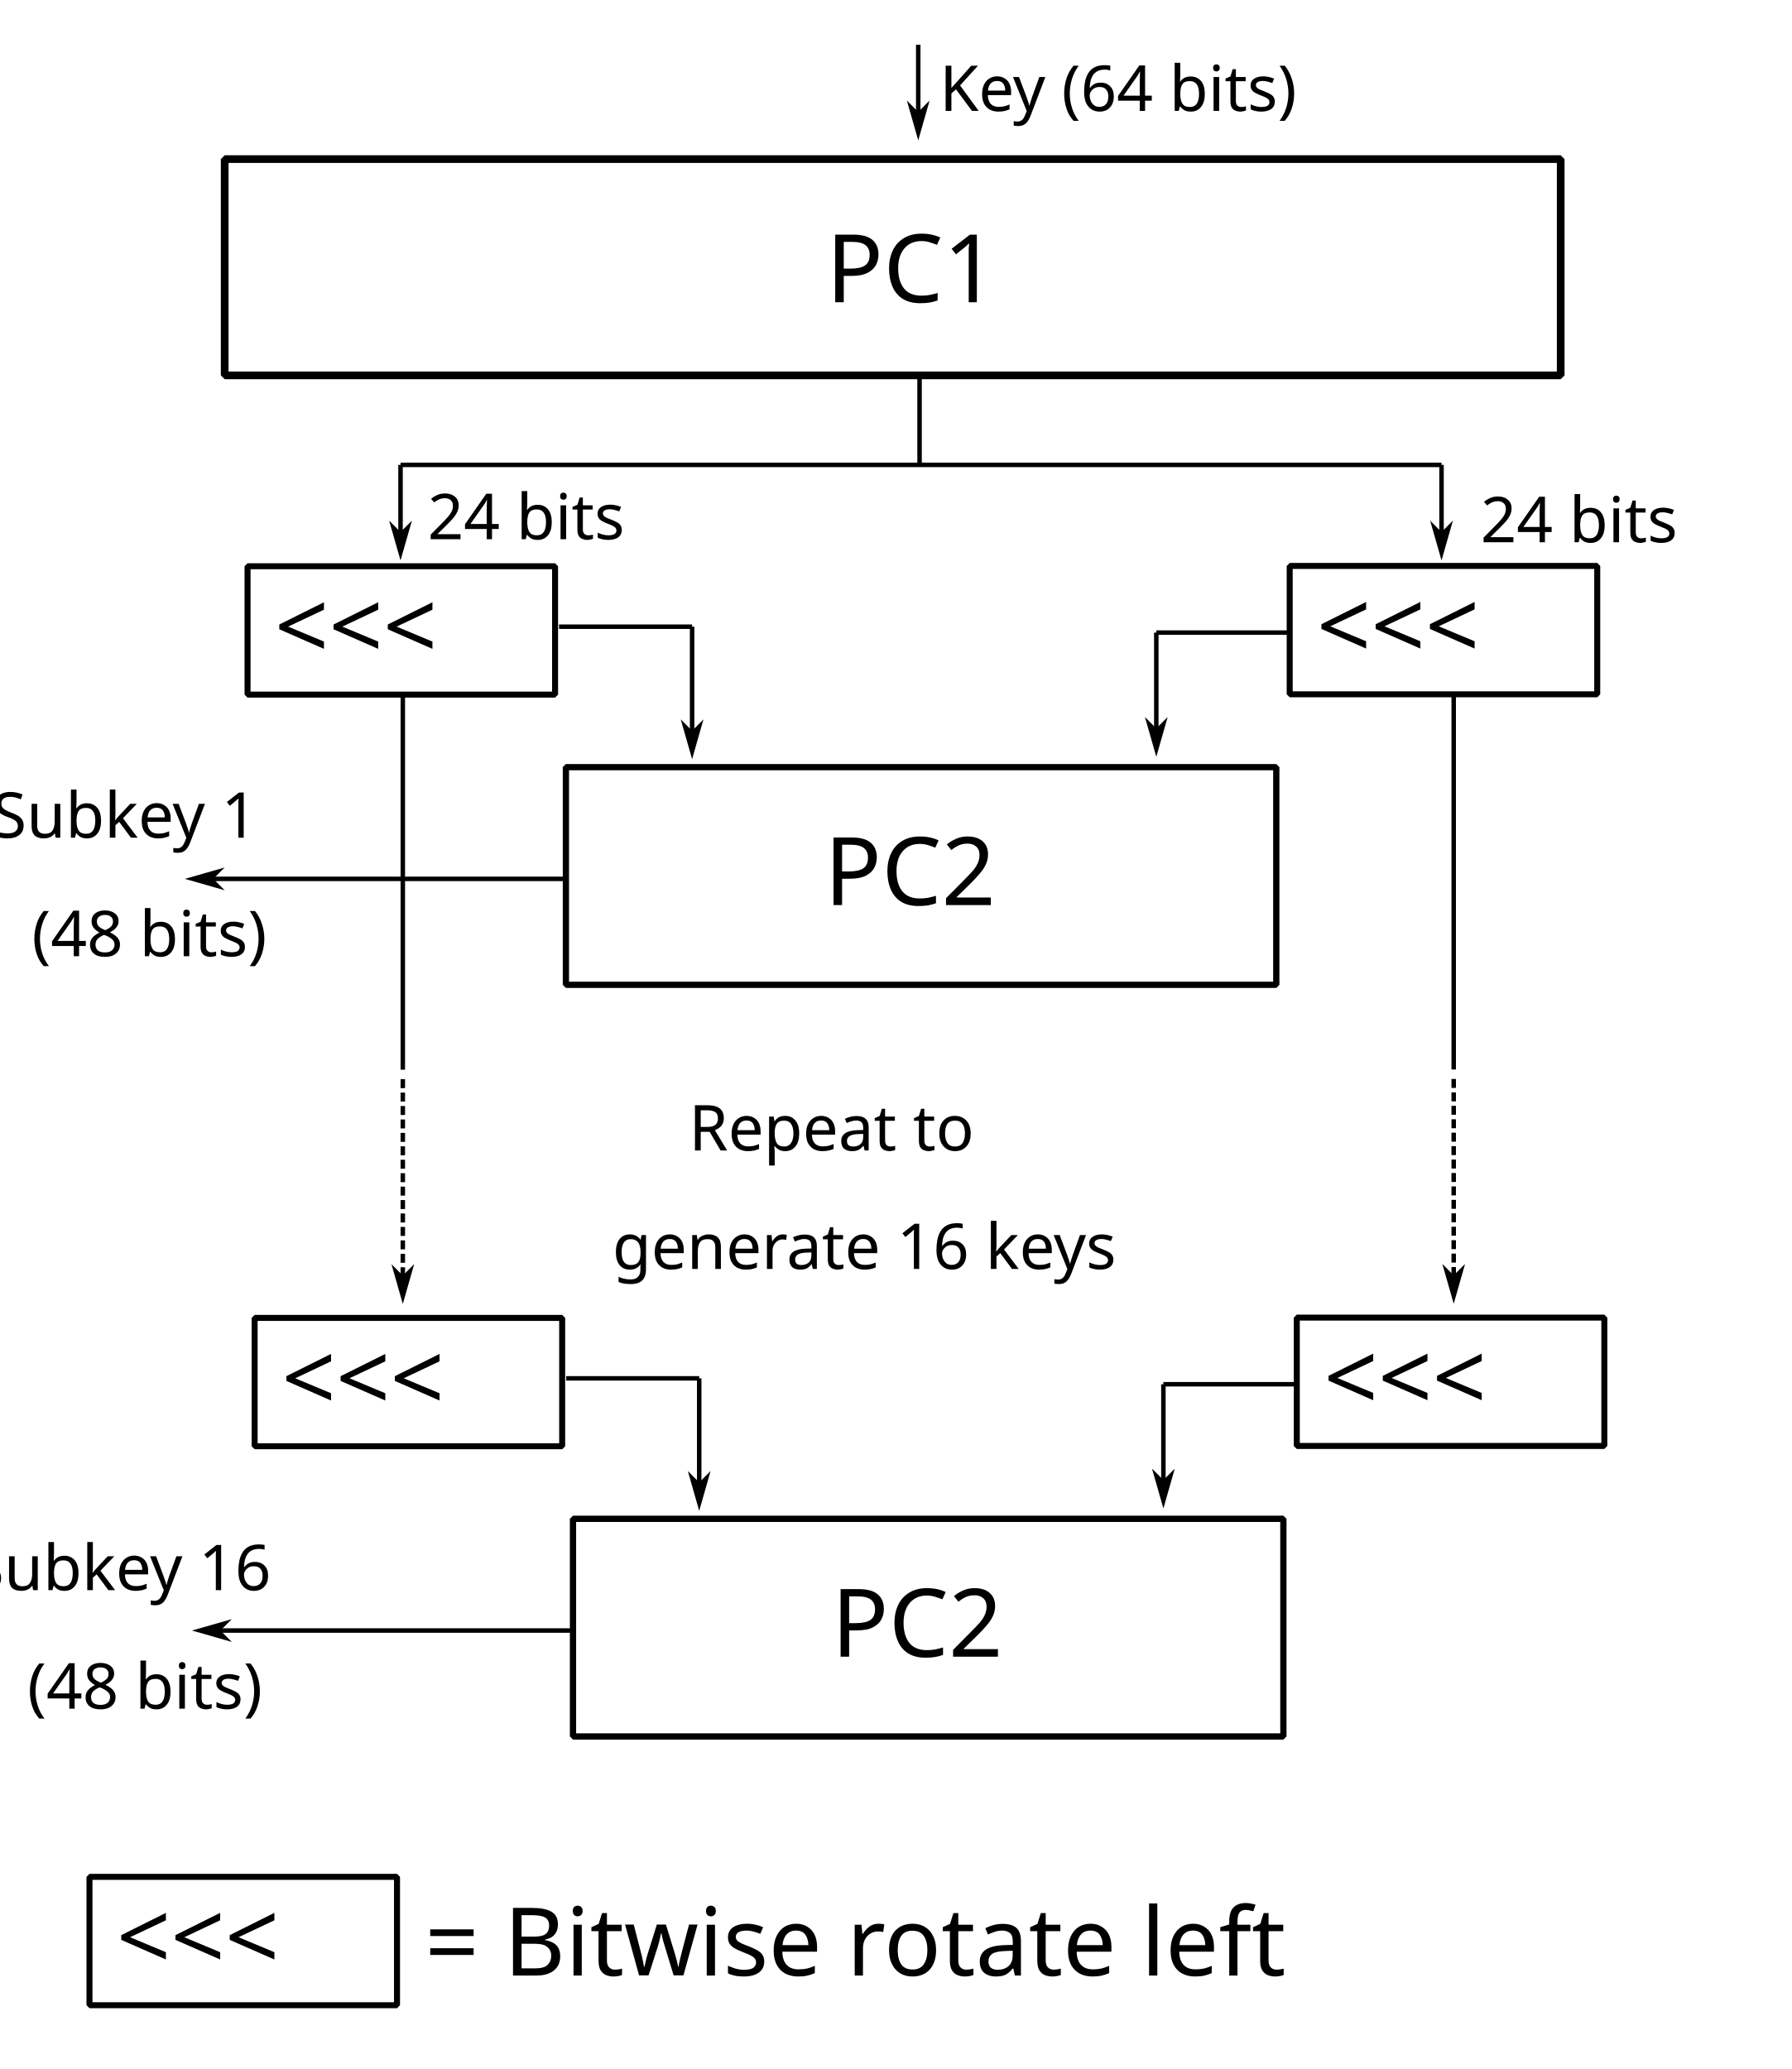
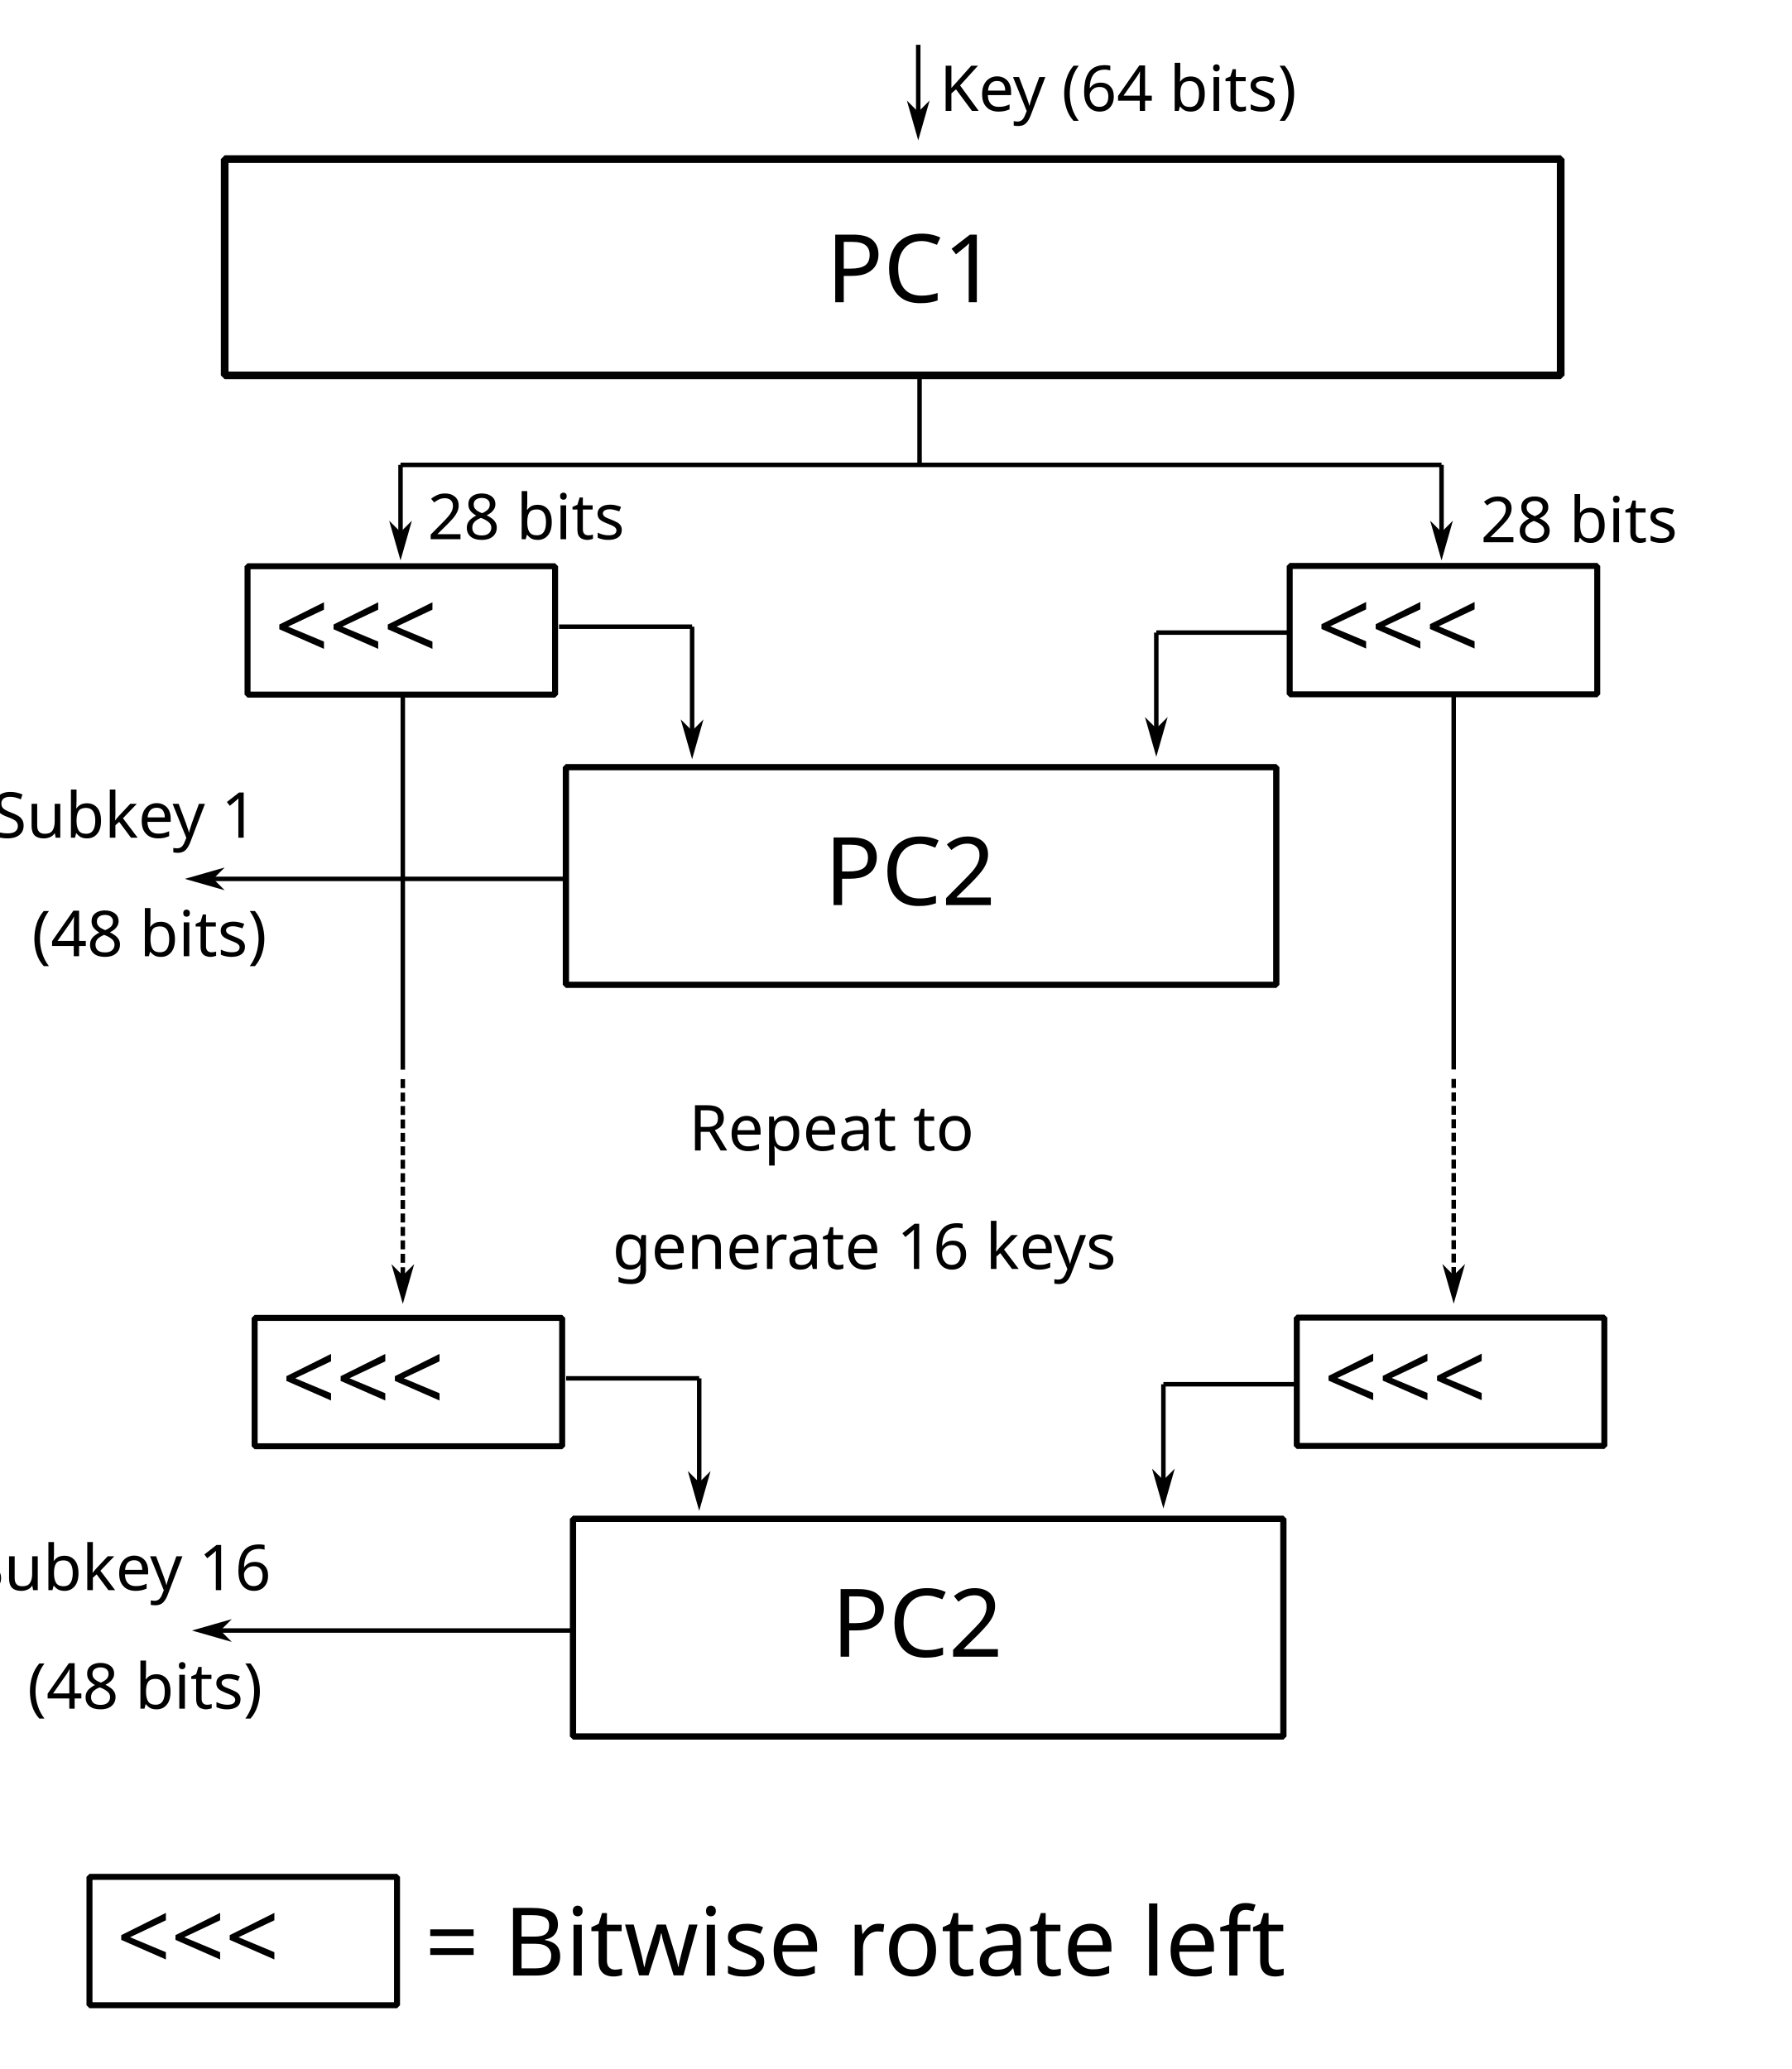
- <svg xmlns="http://www.w3.org/2000/svg" id="svg1496" version="1.1" viewBox="0 0 200 231" height="231mm" width="200mm">
+ <svg xmlns="http://www.w3.org/2000/svg" width="200mm" height="231mm" viewBox="0 0 200 231" version="1.1" id="svg1496">
  <defs id="defs1490">
-     <marker orient="auto" refY="0" refX="0" id="marker2672" style="overflow:visible">
-       <path id="path2670" d="M 0,0 5,-5 -12.5,0 5,5 Z" style="fill:#000000;fill-opacity:1;fill-rule:evenodd;stroke:#000000;stroke-width:1pt;stroke-opacity:1" transform="matrix(-0.4,0,0,-0.4,-4,0)" />
+     <marker style="overflow:visible" id="marker2672" refX="0" refY="0" orient="auto">
+       <path transform="matrix(-0.4,0,0,-0.4,-4,0)" style="fill:#000000;fill-opacity:1;fill-rule:evenodd;stroke:#000000;stroke-width:1pt;stroke-opacity:1" d="M 0,0 5,-5 -12.5,0 5,5 Z" id="path2670" />
    </marker>
-     <marker style="overflow:visible" id="marker2608" refX="0" refY="0" orient="auto">
-       <path transform="matrix(-0.4,0,0,-0.4,-4,0)" style="fill:#000000;fill-opacity:1;fill-rule:evenodd;stroke:#000000;stroke-width:1pt;stroke-opacity:1" d="M 0,0 5,-5 -12.5,0 5,5 Z" id="path2606" />
+     <marker orient="auto" refY="0" refX="0" id="marker2608" style="overflow:visible">
+       <path id="path2606" d="M 0,0 5,-5 -12.5,0 5,5 Z" style="fill:#000000;fill-opacity:1;fill-rule:evenodd;stroke:#000000;stroke-width:1pt;stroke-opacity:1" transform="matrix(-0.4,0,0,-0.4,-4,0)" />
    </marker>
-     <marker orient="auto" refY="0" refX="0" id="marker2562" style="overflow:visible">
-       <path id="path2560" d="M 0,0 5,-5 -12.5,0 5,5 Z" style="fill:#000000;fill-opacity:1;fill-rule:evenodd;stroke:#000000;stroke-width:1pt;stroke-opacity:1" transform="matrix(-0.4,0,0,-0.4,-4,0)" />
+     <marker style="overflow:visible" id="marker2562" refX="0" refY="0" orient="auto">
+       <path transform="matrix(-0.4,0,0,-0.4,-4,0)" style="fill:#000000;fill-opacity:1;fill-rule:evenodd;stroke:#000000;stroke-width:1pt;stroke-opacity:1" d="M 0,0 5,-5 -12.5,0 5,5 Z" id="path2560" />
    </marker>
-     <marker style="overflow:visible" id="marker2478" refX="0" refY="0" orient="auto">
-       <path transform="matrix(-0.4,0,0,-0.4,-4,0)" style="fill:#000000;fill-opacity:1;fill-rule:evenodd;stroke:#000000;stroke-width:1pt;stroke-opacity:1" d="M 0,0 5,-5 -12.5,0 5,5 Z" id="path2476" />
+     <marker orient="auto" refY="0" refX="0" id="marker2478" style="overflow:visible">
+       <path id="path2476" d="M 0,0 5,-5 -12.5,0 5,5 Z" style="fill:#000000;fill-opacity:1;fill-rule:evenodd;stroke:#000000;stroke-width:1pt;stroke-opacity:1" transform="matrix(-0.4,0,0,-0.4,-4,0)" />
    </marker>
-     <marker style="overflow:visible" id="Arrow1Mend" refX="0" refY="0" orient="auto">
-       <path transform="matrix(-0.4,0,0,-0.4,-4,0)" style="fill:#000000;fill-opacity:1;fill-rule:evenodd;stroke:#000000;stroke-width:1pt;stroke-opacity:1" d="M 0,0 5,-5 -12.5,0 5,5 Z" id="path2207" />
+     <marker orient="auto" refY="0" refX="0" id="Arrow1Mend" style="overflow:visible">
+       <path id="path2207" d="M 0,0 5,-5 -12.5,0 5,5 Z" style="fill:#000000;fill-opacity:1;fill-rule:evenodd;stroke:#000000;stroke-width:1pt;stroke-opacity:1" transform="matrix(-0.4,0,0,-0.4,-4,0)" />
    </marker>
-     <marker style="overflow:visible" id="marker2672-0" refX="0" refY="0" orient="auto">
-       <path transform="matrix(-0.4,0,0,-0.4,-4,0)" style="fill:#000000;fill-opacity:1;fill-rule:evenodd;stroke:#000000;stroke-width:1pt;stroke-opacity:1" d="M 0,0 5,-5 -12.5,0 5,5 Z" id="path2670-6" />
+     <marker orient="auto" refY="0" refX="0" id="marker2672-0" style="overflow:visible">
+       <path id="path2670-6" d="M 0,0 5,-5 -12.5,0 5,5 Z" style="fill:#000000;fill-opacity:1;fill-rule:evenodd;stroke:#000000;stroke-width:1pt;stroke-opacity:1" transform="matrix(-0.4,0,0,-0.4,-4,0)" />
    </marker>
-     <marker orient="auto" refY="0" refX="0" id="marker2672-0-6" style="overflow:visible">
-       <path id="path2670-6-1" d="M 0,0 5,-5 -12.5,0 5,5 Z" style="fill:#000000;fill-opacity:1;fill-rule:evenodd;stroke:#000000;stroke-width:1pt;stroke-opacity:1" transform="matrix(-0.4,0,0,-0.4,-4,0)" />
+     <marker style="overflow:visible" id="marker2672-0-6" refX="0" refY="0" orient="auto">
+       <path transform="matrix(-0.4,0,0,-0.4,-4,0)" style="fill:#000000;fill-opacity:1;fill-rule:evenodd;stroke:#000000;stroke-width:1pt;stroke-opacity:1" d="M 0,0 5,-5 -12.5,0 5,5 Z" id="path2670-6-1" />
    </marker>
-     <marker orient="auto" refY="0" refX="0" id="marker2608-0" style="overflow:visible">
-       <path id="path2606-2" d="M 0,0 5,-5 -12.5,0 5,5 Z" style="fill:#000000;fill-opacity:1;fill-rule:evenodd;stroke:#000000;stroke-width:1pt;stroke-opacity:1" transform="matrix(-0.4,0,0,-0.4,-4,0)" />
+     <marker style="overflow:visible" id="marker2608-0" refX="0" refY="0" orient="auto">
+       <path transform="matrix(-0.4,0,0,-0.4,-4,0)" style="fill:#000000;fill-opacity:1;fill-rule:evenodd;stroke:#000000;stroke-width:1pt;stroke-opacity:1" d="M 0,0 5,-5 -12.5,0 5,5 Z" id="path2606-2" />
    </marker>
-     <marker style="overflow:visible" id="marker2562-3" refX="0" refY="0" orient="auto">
-       <path transform="matrix(-0.4,0,0,-0.4,-4,0)" style="fill:#000000;fill-opacity:1;fill-rule:evenodd;stroke:#000000;stroke-width:1pt;stroke-opacity:1" d="M 0,0 5,-5 -12.5,0 5,5 Z" id="path2560-7" />
+     <marker orient="auto" refY="0" refX="0" id="marker2562-3" style="overflow:visible">
+       <path id="path2560-7" d="M 0,0 5,-5 -12.5,0 5,5 Z" style="fill:#000000;fill-opacity:1;fill-rule:evenodd;stroke:#000000;stroke-width:1pt;stroke-opacity:1" transform="matrix(-0.4,0,0,-0.4,-4,0)" />
    </marker>
-     <marker style="overflow:visible" id="marker2672-5" refX="0" refY="0" orient="auto">
-       <path transform="matrix(-0.4,0,0,-0.4,-4,0)" style="fill:#000000;fill-opacity:1;fill-rule:evenodd;stroke:#000000;stroke-width:1pt;stroke-opacity:1" d="M 0,0 5,-5 -12.5,0 5,5 Z" id="path2670-9" />
+     <marker orient="auto" refY="0" refX="0" id="marker2672-5" style="overflow:visible">
+       <path id="path2670-9" d="M 0,0 5,-5 -12.5,0 5,5 Z" style="fill:#000000;fill-opacity:1;fill-rule:evenodd;stroke:#000000;stroke-width:1pt;stroke-opacity:1" transform="matrix(-0.4,0,0,-0.4,-4,0)" />
    </marker>
-     <marker orient="auto" refY="0" refX="0" id="marker2672-0-4" style="overflow:visible">
-       <path id="path2670-6-5" d="M 0,0 5,-5 -12.5,0 5,5 Z" style="fill:#000000;fill-opacity:1;fill-rule:evenodd;stroke:#000000;stroke-width:1pt;stroke-opacity:1" transform="matrix(-0.4,0,0,-0.4,-4,0)" />
+     <marker style="overflow:visible" id="marker2672-0-4" refX="0" refY="0" orient="auto">
+       <path transform="matrix(-0.4,0,0,-0.4,-4,0)" style="fill:#000000;fill-opacity:1;fill-rule:evenodd;stroke:#000000;stroke-width:1pt;stroke-opacity:1" d="M 0,0 5,-5 -12.5,0 5,5 Z" id="path2670-6-5" />
    </marker>
-     <marker style="overflow:visible" id="marker2672-0-4-3" refX="0" refY="0" orient="auto">
-       <path transform="matrix(-0.4,0,0,-0.4,-4,0)" style="fill:#000000;fill-opacity:1;fill-rule:evenodd;stroke:#000000;stroke-width:1pt;stroke-opacity:1" d="M 0,0 5,-5 -12.5,0 5,5 Z" id="path2670-6-5-6" />
+     <marker orient="auto" refY="0" refX="0" id="marker2672-0-4-3" style="overflow:visible">
+       <path id="path2670-6-5-6" d="M 0,0 5,-5 -12.5,0 5,5 Z" style="fill:#000000;fill-opacity:1;fill-rule:evenodd;stroke:#000000;stroke-width:1pt;stroke-opacity:1" transform="matrix(-0.4,0,0,-0.4,-4,0)" />
    </marker>
-     <marker orient="auto" refY="0" refX="0" id="marker2478-2" style="overflow:visible">
-       <path id="path2476-0" d="M 0,0 5,-5 -12.5,0 5,5 Z" style="fill:#000000;fill-opacity:1;fill-rule:evenodd;stroke:#000000;stroke-width:1pt;stroke-opacity:1" transform="matrix(-0.4,0,0,-0.4,-4,0)" />
+     <marker style="overflow:visible" id="marker2478-2" refX="0" refY="0" orient="auto">
+       <path transform="matrix(-0.4,0,0,-0.4,-4,0)" style="fill:#000000;fill-opacity:1;fill-rule:evenodd;stroke:#000000;stroke-width:1pt;stroke-opacity:1" d="M 0,0 5,-5 -12.5,0 5,5 Z" id="path2476-0" />
    </marker>
  </defs>
  <g id="layer1">
-     <text id="text2061" y="33.745" x="92.207" style="font-style:normal;font-weight:normal;font-size:10.583px;line-height:1.25;font-family:sans-serif;fill:#000000;fill-opacity:1;stroke:none;stroke-width:0.265" xml:space="preserve">
-       <tspan style="stroke-width:0.265" y="33.745" x="92.207" id="tspan2059">PC1</tspan>
+     <text xml:space="preserve" style="font-style:normal;font-weight:normal;font-size:10.583px;line-height:1.25;font-family:sans-serif;fill:#000000;fill-opacity:1;stroke:none;stroke-width:0.265" x="92.207" y="33.745" id="text2061">
+       <tspan id="tspan2059" x="92.207" y="33.745" style="stroke-width:0.265">PC1</tspan>
    </text>
-     <text id="text2065" y="101.047" x="92.018" style="font-style:normal;font-weight:normal;font-size:10.583px;line-height:1.25;font-family:sans-serif;fill:#000000;fill-opacity:1;stroke:none;stroke-width:0.265" xml:space="preserve">
-       <tspan style="stroke-width:0.265" y="101.047" x="92.018" id="tspan2063">PC2</tspan>
+     <text xml:space="preserve" style="font-style:normal;font-weight:normal;font-size:10.583px;line-height:1.25;font-family:sans-serif;fill:#000000;fill-opacity:1;stroke:none;stroke-width:0.265" x="92.018" y="101.047" id="text2065">
+       <tspan id="tspan2063" x="92.018" y="101.047" style="stroke-width:0.265">PC2</tspan>
    </text>
-     <rect y="17.765" x="25.082" height="24.143" width="149.143" id="rect2125" style="fill:none;stroke:#000000;stroke-width:0.857;stroke-linejoin:bevel" />
-     <g transform="translate(-4.070229,-154.9423)" id="g2132">
-       <text xml:space="preserve" style="font-style:normal;font-weight:normal;font-size:10.583px;line-height:1.25;font-family:sans-serif;fill:#000000;fill-opacity:1;stroke:none;stroke-width:0.265" x="34.718" y="228.623" id="text2069">
-         <tspan id="tspan2067" x="34.718" y="228.623" style="stroke-width:0.265">&lt;&lt;&lt;</tspan>
+     <rect style="fill:none;stroke:#000000;stroke-width:0.857;stroke-linejoin:bevel" id="rect2125" width="149.143" height="24.143" x="25.082" y="17.765" />
+     <g id="g2132" transform="translate(-4.070229,-154.9423)">
+       <text id="text2069" y="228.623" x="34.718" style="font-style:normal;font-weight:normal;font-size:10.583px;line-height:1.25;font-family:sans-serif;fill:#000000;fill-opacity:1;stroke:none;stroke-width:0.265" xml:space="preserve">
+         <tspan style="stroke-width:0.265" y="228.623" x="34.718" id="tspan2067">&lt;&lt;&lt;</tspan>
      </text>
-       <rect style="fill:none;stroke:#000000;stroke-width:0.669;stroke-linejoin:bevel" id="rect2127" width="34.331" height="14.331" x="31.704" y="218.163" />
+       <rect y="218.163" x="31.704" height="14.331" width="34.331" id="rect2127" style="fill:none;stroke:#000000;stroke-width:0.669;stroke-linejoin:bevel" />
    </g>
-     <g transform="translate(112.2682,-154.9766)" id="g2132-3">
-       <text id="text2069-5" y="228.623" x="34.718" style="font-style:normal;font-weight:normal;font-size:10.583px;line-height:1.25;font-family:sans-serif;fill:#000000;fill-opacity:1;stroke:none;stroke-width:0.265" xml:space="preserve">
-         <tspan style="stroke-width:0.265" y="228.623" x="34.718" id="tspan2067-6">&lt;&lt;&lt;</tspan>
+     <g id="g2132-3" transform="translate(112.2682,-154.9766)">
+       <text xml:space="preserve" style="font-style:normal;font-weight:normal;font-size:10.583px;line-height:1.25;font-family:sans-serif;fill:#000000;fill-opacity:1;stroke:none;stroke-width:0.265" x="34.718" y="228.623" id="text2069-5">
+         <tspan id="tspan2067-6" x="34.718" y="228.623" style="stroke-width:0.265">&lt;&lt;&lt;</tspan>
      </text>
-       <rect y="218.163" x="31.704" height="14.331" width="34.331" id="rect2127-2" style="fill:none;stroke:#000000;stroke-width:0.669;stroke-linejoin:bevel" />
+       <rect style="fill:none;stroke:#000000;stroke-width:0.669;stroke-linejoin:bevel" id="rect2127-2" width="34.331" height="14.331" x="31.704" y="218.163" />
    </g>
-     <rect y="85.65" x="63.173" height="24.302" width="79.302" id="rect2158" style="fill:none;stroke:#000000;stroke-width:0.698;stroke-linejoin:bevel" />
-     <path id="path2160" d="m 102.653,42.118 v 9.684" style="fill:none;stroke:#000000;stroke-width:0.5;stroke-linecap:butt;stroke-linejoin:miter;stroke-miterlimit:4;stroke-dasharray:none;stroke-opacity:1" />
-     <path style="fill:none;stroke:#000000;stroke-width:0.5;stroke-linecap:butt;stroke-linejoin:miter;stroke-miterlimit:4;stroke-dasharray:none;stroke-opacity:1" d="M 160.922,51.904 H 44.712" id="path2160-9" />
-     <path style="fill:none;stroke:#000000;stroke-width:0.5;stroke-linecap:butt;stroke-linejoin:miter;stroke-miterlimit:4;stroke-dasharray:none;stroke-opacity:1;marker-end:url(#marker2478)" d="m 44.712,51.904 v 9.684" id="path2160-1" />
-     <path style="fill:none;stroke:#000000;stroke-width:0.5;stroke-linecap:butt;stroke-linejoin:miter;stroke-miterlimit:4;stroke-dasharray:none;stroke-opacity:1;marker-end:url(#Arrow1Mend)" d="m 160.922,51.904 v 9.684" id="path2160-2" />
-     <path id="path2160-9-7" d="m 62.408,69.969 h 14.855" style="fill:none;stroke:#000000;stroke-width:0.5;stroke-linecap:butt;stroke-linejoin:miter;stroke-miterlimit:4;stroke-dasharray:none;stroke-opacity:1" />
-     <path style="fill:none;stroke:#000000;stroke-width:0.5;stroke-linecap:butt;stroke-linejoin:miter;stroke-miterlimit:4;stroke-dasharray:none;stroke-opacity:1" d="m 129.081,70.628 h 14.855" id="path2160-9-7-0" />
-     <path style="fill:none;stroke:#000000;stroke-width:0.5;stroke-linecap:butt;stroke-linejoin:miter;stroke-miterlimit:4;stroke-dasharray:none;stroke-opacity:1;marker-end:url(#marker2608)" d="M 77.262,69.969 V 83.776" id="path2160-9-7-9" />
-     <path style="fill:none;stroke:#000000;stroke-width:0.5;stroke-linecap:butt;stroke-linejoin:miter;stroke-miterlimit:4;stroke-dasharray:none;stroke-opacity:1;marker-end:url(#marker2562)" d="M 129.081,70.628 V 83.511" id="path2160-9-7-3" />
-     <path style="fill:none;stroke:#000000;stroke-width:0.5;stroke-linecap:butt;stroke-linejoin:miter;stroke-miterlimit:4;stroke-dasharray:none;stroke-opacity:1;marker-end:url(#marker2672)" d="M 63.377,98.124 H 21.624" id="path2160-9-7-6" />
-     <path id="path2160-9-7-6-2" d="m 44.967,77.675 v 41.753" style="fill:none;stroke:#000000;stroke-width:0.5;stroke-linecap:butt;stroke-linejoin:miter;stroke-miterlimit:4;stroke-dasharray:none;stroke-opacity:1" />
-     <path style="fill:none;stroke:#000000;stroke-width:0.5;stroke-linecap:butt;stroke-linejoin:miter;stroke-miterlimit:4;stroke-dasharray:none;stroke-opacity:1" d="m 162.281,77.652 v 41.753" id="path2160-9-7-6-2-8" />
-     <text id="text2951" y="128.446" x="103.365" style="font-style:normal;font-weight:normal;font-size:10.583px;line-height:1.25;font-family:sans-serif;fill:#000000;fill-opacity:1;stroke:none;stroke-width:0.265" xml:space="preserve">
-       <tspan style="font-size:7.056px;text-align:center;text-anchor:middle;stroke-width:0.265" y="128.446" x="103.365" id="tspan2949">Repeat to </tspan>
-       <tspan id="tspan2953" style="font-size:7.056px;text-align:center;text-anchor:middle;stroke-width:0.265" y="141.675" x="103.365">generate 16 keys</tspan>
+     <rect style="fill:none;stroke:#000000;stroke-width:0.698;stroke-linejoin:bevel" id="rect2158" width="79.302" height="24.302" x="63.173" y="85.65" />
+     <path style="fill:none;stroke:#000000;stroke-width:0.5;stroke-linecap:butt;stroke-linejoin:miter;stroke-miterlimit:4;stroke-dasharray:none;stroke-opacity:1" d="m 102.653,42.118 v 9.684" id="path2160" />
+     <path id="path2160-9" d="M 160.922,51.904 H 44.712" style="fill:none;stroke:#000000;stroke-width:0.5;stroke-linecap:butt;stroke-linejoin:miter;stroke-miterlimit:4;stroke-dasharray:none;stroke-opacity:1" />
+     <path id="path2160-1" d="m 44.712,51.904 v 9.684" style="fill:none;stroke:#000000;stroke-width:0.5;stroke-linecap:butt;stroke-linejoin:miter;stroke-miterlimit:4;stroke-dasharray:none;stroke-opacity:1;marker-end:url(#marker2478)" />
+     <path id="path2160-2" d="m 160.922,51.904 v 9.684" style="fill:none;stroke:#000000;stroke-width:0.5;stroke-linecap:butt;stroke-linejoin:miter;stroke-miterlimit:4;stroke-dasharray:none;stroke-opacity:1;marker-end:url(#Arrow1Mend)" />
+     <path style="fill:none;stroke:#000000;stroke-width:0.5;stroke-linecap:butt;stroke-linejoin:miter;stroke-miterlimit:4;stroke-dasharray:none;stroke-opacity:1" d="m 62.408,69.969 h 14.855" id="path2160-9-7" />
+     <path id="path2160-9-7-0" d="m 129.081,70.628 h 14.855" style="fill:none;stroke:#000000;stroke-width:0.5;stroke-linecap:butt;stroke-linejoin:miter;stroke-miterlimit:4;stroke-dasharray:none;stroke-opacity:1" />
+     <path id="path2160-9-7-9" d="M 77.262,69.969 V 83.776" style="fill:none;stroke:#000000;stroke-width:0.5;stroke-linecap:butt;stroke-linejoin:miter;stroke-miterlimit:4;stroke-dasharray:none;stroke-opacity:1;marker-end:url(#marker2608)" />
+     <path id="path2160-9-7-3" d="M 129.081,70.628 V 83.511" style="fill:none;stroke:#000000;stroke-width:0.5;stroke-linecap:butt;stroke-linejoin:miter;stroke-miterlimit:4;stroke-dasharray:none;stroke-opacity:1;marker-end:url(#marker2562)" />
+     <path id="path2160-9-7-6" d="M 63.377,98.124 H 21.624" style="fill:none;stroke:#000000;stroke-width:0.5;stroke-linecap:butt;stroke-linejoin:miter;stroke-miterlimit:4;stroke-dasharray:none;stroke-opacity:1;marker-end:url(#marker2672)" />
+     <path style="fill:none;stroke:#000000;stroke-width:0.5;stroke-linecap:butt;stroke-linejoin:miter;stroke-miterlimit:4;stroke-dasharray:none;stroke-opacity:1" d="m 44.967,77.675 v 41.753" id="path2160-9-7-6-2" />
+     <path id="path2160-9-7-6-2-8" d="m 162.281,77.652 v 41.753" style="fill:none;stroke:#000000;stroke-width:0.5;stroke-linecap:butt;stroke-linejoin:miter;stroke-miterlimit:4;stroke-dasharray:none;stroke-opacity:1" />
+     <text xml:space="preserve" style="font-style:normal;font-weight:normal;font-size:10.583px;line-height:1.25;font-family:sans-serif;fill:#000000;fill-opacity:1;stroke:none;stroke-width:0.265" x="103.365" y="128.446" id="text2951">
+       <tspan id="tspan2949" x="103.365" y="128.446" style="font-size:7.056px;text-align:center;text-anchor:middle;stroke-width:0.265">Repeat to </tspan>
+       <tspan x="103.365" y="141.675" style="font-size:7.056px;text-align:center;text-anchor:middle;stroke-width:0.265" id="tspan2953">generate 16 keys</tspan>
    </text>
-     <text xml:space="preserve" style="font-style:normal;font-weight:normal;font-size:10.583px;line-height:1.25;font-family:sans-serif;fill:#000000;fill-opacity:1;stroke:none;stroke-width:0.265" x="92.81" y="184.968" id="text2065-2">
-       <tspan id="tspan2063-2" x="92.81" y="184.968" style="stroke-width:0.265">PC2</tspan>
+     <text id="text2065-2" y="184.968" x="92.81" style="font-style:normal;font-weight:normal;font-size:10.583px;line-height:1.25;font-family:sans-serif;fill:#000000;fill-opacity:1;stroke:none;stroke-width:0.265" xml:space="preserve">
+       <tspan style="stroke-width:0.265" y="184.968" x="92.81" id="tspan2063-2">PC2</tspan>
    </text>
-     <g id="g2132-8" transform="translate(-3.278241,-71.02122)">
-       <text id="text2069-9" y="228.623" x="34.718" style="font-style:normal;font-weight:normal;font-size:10.583px;line-height:1.25;font-family:sans-serif;fill:#000000;fill-opacity:1;stroke:none;stroke-width:0.265" xml:space="preserve">
-         <tspan style="stroke-width:0.265" y="228.623" x="34.718" id="tspan2067-7">&lt;&lt;&lt;</tspan>
+     <g transform="translate(-3.278241,-71.02122)" id="g2132-8">
+       <text xml:space="preserve" style="font-style:normal;font-weight:normal;font-size:10.583px;line-height:1.25;font-family:sans-serif;fill:#000000;fill-opacity:1;stroke:none;stroke-width:0.265" x="34.718" y="228.623" id="text2069-9">
+         <tspan id="tspan2067-7" x="34.718" y="228.623" style="stroke-width:0.265">&lt;&lt;&lt;</tspan>
      </text>
-       <rect y="218.163" x="31.704" height="14.331" width="34.331" id="rect2127-3" style="fill:none;stroke:#000000;stroke-width:0.669;stroke-linejoin:bevel" />
+       <rect style="fill:none;stroke:#000000;stroke-width:0.669;stroke-linejoin:bevel" id="rect2127-3" width="34.331" height="14.331" x="31.704" y="218.163" />
    </g>
-     <g id="g2132-3-6" transform="translate(113.0601,-71.0555)">
-       <text xml:space="preserve" style="font-style:normal;font-weight:normal;font-size:10.583px;line-height:1.25;font-family:sans-serif;fill:#000000;fill-opacity:1;stroke:none;stroke-width:0.265" x="34.718" y="228.623" id="text2069-5-1">
-         <tspan id="tspan2067-6-2" x="34.718" y="228.623" style="stroke-width:0.265">&lt;&lt;&lt;</tspan>
+     <g transform="translate(113.0601,-71.0555)" id="g2132-3-6">
+       <text id="text2069-5-1" y="228.623" x="34.718" style="font-style:normal;font-weight:normal;font-size:10.583px;line-height:1.25;font-family:sans-serif;fill:#000000;fill-opacity:1;stroke:none;stroke-width:0.265" xml:space="preserve">
+         <tspan style="stroke-width:0.265" y="228.623" x="34.718" id="tspan2067-6-2">&lt;&lt;&lt;</tspan>
      </text>
-       <rect style="fill:none;stroke:#000000;stroke-width:0.669;stroke-linejoin:bevel" id="rect2127-2-9" width="34.331" height="14.331" x="31.704" y="218.163" />
+       <rect y="218.163" x="31.704" height="14.331" width="34.331" id="rect2127-2-9" style="fill:none;stroke:#000000;stroke-width:0.669;stroke-linejoin:bevel" />
    </g>
-     <rect style="fill:none;stroke:#000000;stroke-width:0.698;stroke-linejoin:bevel" id="rect2158-3" width="79.302" height="24.302" x="63.965" y="169.572" />
-     <path style="fill:none;stroke:#000000;stroke-width:0.5;stroke-linecap:butt;stroke-linejoin:miter;stroke-miterlimit:4;stroke-dasharray:none;stroke-opacity:1" d="M 63.2,153.89 H 78.054" id="path2160-9-7-1" />
-     <path id="path2160-9-7-0-9" d="m 129.873,154.549 h 14.855" style="fill:none;stroke:#000000;stroke-width:0.5;stroke-linecap:butt;stroke-linejoin:miter;stroke-miterlimit:4;stroke-dasharray:none;stroke-opacity:1" />
-     <path id="path2160-9-7-9-4" d="m 78.054,153.89 v 13.806" style="fill:none;stroke:#000000;stroke-width:0.5;stroke-linecap:butt;stroke-linejoin:miter;stroke-miterlimit:4;stroke-dasharray:none;stroke-opacity:1;marker-end:url(#marker2608-0)" />
-     <path id="path2160-9-7-3-7" d="m 129.873,154.549 v 12.882" style="fill:none;stroke:#000000;stroke-width:0.5;stroke-linecap:butt;stroke-linejoin:miter;stroke-miterlimit:4;stroke-dasharray:none;stroke-opacity:1;marker-end:url(#marker2562-3)" />
-     <path id="path2160-9-7-6-8" d="M 64.169,182.045 H 22.416" style="fill:none;stroke:#000000;stroke-width:0.5;stroke-linecap:butt;stroke-linejoin:miter;stroke-miterlimit:4;stroke-dasharray:none;stroke-opacity:1;marker-end:url(#marker2672-5)" />
-     <path style="fill:none;stroke:#000000;stroke-width:0.5;stroke-linecap:butt;stroke-linejoin:miter;stroke-miterlimit:4;stroke-dasharray:1, 0.5;stroke-dashoffset:0;stroke-opacity:1;marker-end:url(#marker2672-0-4)" d="m 44.967,120.486 v 24.109" id="path2160-9-7-6-2-0" />
-     <path id="path2160-9-7-6-2-0-1" d="m 162.281,120.464 v 24.109" style="fill:none;stroke:#000000;stroke-width:0.5;stroke-linecap:butt;stroke-linejoin:miter;stroke-miterlimit:4;stroke-dasharray:1, 0.5;stroke-dashoffset:0;stroke-opacity:1;marker-end:url(#marker2672-0-4-3)" />
-     <text id="text3551" y="93.529" x="23.547" style="font-style:normal;font-weight:normal;font-size:10.583px;line-height:1.25;font-family:sans-serif;fill:#000000;fill-opacity:1;stroke:none;stroke-width:0.265" xml:space="preserve">
-       <tspan style="font-size:7.056px;text-align:center;text-anchor:middle;stroke-width:0.265" y="93.529" x="23.547" id="tspan3549">Subkey 1</tspan>
-       <tspan id="tspan3553" style="font-size:7.056px;text-align:center;text-anchor:middle;stroke-width:0.265" y="106.758" x="23.547">(48 bits)</tspan>
+     <rect y="169.572" x="63.965" height="24.302" width="79.302" id="rect2158-3" style="fill:none;stroke:#000000;stroke-width:0.698;stroke-linejoin:bevel" />
+     <path id="path2160-9-7-1" d="M 63.2,153.89 H 78.054" style="fill:none;stroke:#000000;stroke-width:0.5;stroke-linecap:butt;stroke-linejoin:miter;stroke-miterlimit:4;stroke-dasharray:none;stroke-opacity:1" />
+     <path style="fill:none;stroke:#000000;stroke-width:0.5;stroke-linecap:butt;stroke-linejoin:miter;stroke-miterlimit:4;stroke-dasharray:none;stroke-opacity:1" d="m 129.873,154.549 h 14.855" id="path2160-9-7-0-9" />
+     <path style="fill:none;stroke:#000000;stroke-width:0.5;stroke-linecap:butt;stroke-linejoin:miter;stroke-miterlimit:4;stroke-dasharray:none;stroke-opacity:1;marker-end:url(#marker2608-0)" d="m 78.054,153.89 v 13.806" id="path2160-9-7-9-4" />
+     <path style="fill:none;stroke:#000000;stroke-width:0.5;stroke-linecap:butt;stroke-linejoin:miter;stroke-miterlimit:4;stroke-dasharray:none;stroke-opacity:1;marker-end:url(#marker2562-3)" d="m 129.873,154.549 v 12.882" id="path2160-9-7-3-7" />
+     <path style="fill:none;stroke:#000000;stroke-width:0.5;stroke-linecap:butt;stroke-linejoin:miter;stroke-miterlimit:4;stroke-dasharray:none;stroke-opacity:1;marker-end:url(#marker2672-5)" d="M 64.169,182.045 H 22.416" id="path2160-9-7-6-8" />
+     <path id="path2160-9-7-6-2-0" d="m 44.967,120.486 v 24.109" style="fill:none;stroke:#000000;stroke-width:0.5;stroke-linecap:butt;stroke-linejoin:miter;stroke-miterlimit:4;stroke-dasharray:1, 0.5;stroke-dashoffset:0;stroke-opacity:1;marker-end:url(#marker2672-0-4)" />
+     <path style="fill:none;stroke:#000000;stroke-width:0.5;stroke-linecap:butt;stroke-linejoin:miter;stroke-miterlimit:4;stroke-dasharray:1, 0.5;stroke-dashoffset:0;stroke-opacity:1;marker-end:url(#marker2672-0-4-3)" d="m 162.281,120.464 v 24.109" id="path2160-9-7-6-2-0-1" />
+     <text xml:space="preserve" style="font-style:normal;font-weight:normal;font-size:10.583px;line-height:1.25;font-family:sans-serif;fill:#000000;fill-opacity:1;stroke:none;stroke-width:0.265" x="23.547" y="93.529" id="text3551">
+       <tspan id="tspan3549" x="23.547" y="93.529" style="font-size:7.056px;text-align:center;text-anchor:middle;stroke-width:0.265">Subkey 1</tspan>
+       <tspan x="23.547" y="106.758" style="font-size:7.056px;text-align:center;text-anchor:middle;stroke-width:0.265" id="tspan3553">(48 bits)</tspan>
    </text>
-     <text xml:space="preserve" style="font-style:normal;font-weight:normal;font-size:10.583px;line-height:1.25;font-family:sans-serif;fill:#000000;fill-opacity:1;stroke:none;stroke-width:0.265" x="23.049" y="177.541" id="text3551-0">
-       <tspan id="tspan3549-6" x="23.049" y="177.541" style="font-size:7.056px;text-align:center;text-anchor:middle;stroke-width:0.265">Subkey 16</tspan>
-       <tspan x="23.049" y="190.77" style="font-size:7.056px;text-align:center;text-anchor:middle;stroke-width:0.265" id="tspan3553-3">(48 bits)</tspan>
+     <text id="text3551-0" y="177.541" x="23.049" style="font-style:normal;font-weight:normal;font-size:10.583px;line-height:1.25;font-family:sans-serif;fill:#000000;fill-opacity:1;stroke:none;stroke-width:0.265" xml:space="preserve">
+       <tspan style="font-size:7.056px;text-align:center;text-anchor:middle;stroke-width:0.265" y="177.541" x="23.049" id="tspan3549-6">Subkey 16</tspan>
+       <tspan id="tspan3553-3" style="font-size:7.056px;text-align:center;text-anchor:middle;stroke-width:0.265" y="190.77" x="23.049">(48 bits)</tspan>
    </text>
-     <path id="path2160-1-6" d="m 102.505,5 v 9.684" style="fill:none;stroke:#000000;stroke-width:0.5;stroke-linecap:butt;stroke-linejoin:miter;stroke-miterlimit:4;stroke-dasharray:none;stroke-opacity:1;marker-end:url(#marker2478-2)" />
-     <text id="text3727" y="12.382" x="104.879" style="font-style:normal;font-weight:normal;font-size:7.056px;line-height:1.25;font-family:sans-serif;fill:#000000;fill-opacity:1;stroke:none;stroke-width:0.265" xml:space="preserve">
-       <tspan style="font-size:7.056px;stroke-width:0.265" y="12.382" x="104.879" id="tspan3725">Key (64 bits)</tspan>
+     <path style="fill:none;stroke:#000000;stroke-width:0.5;stroke-linecap:butt;stroke-linejoin:miter;stroke-miterlimit:4;stroke-dasharray:none;stroke-opacity:1;marker-end:url(#marker2478-2)" d="m 102.505,5 v 9.684" id="path2160-1-6" />
+     <text xml:space="preserve" style="font-style:normal;font-weight:normal;font-size:7.056px;line-height:1.25;font-family:sans-serif;fill:#000000;fill-opacity:1;stroke:none;stroke-width:0.265" x="104.879" y="12.382" id="text3727">
+       <tspan id="tspan3725" x="104.879" y="12.382" style="font-size:7.056px;stroke-width:0.265">Key (64 bits)</tspan>
    </text>
-     <g id="g2132-1" transform="translate(-21.71526,-8.61507)">
-       <text id="text2069-55" y="228.623" x="34.718" style="font-style:normal;font-weight:normal;font-size:10.583px;line-height:1.25;font-family:sans-serif;fill:#000000;fill-opacity:1;stroke:none;stroke-width:0.265" xml:space="preserve">
-         <tspan style="stroke-width:0.265" y="228.623" x="34.718" id="tspan2067-4">&lt;&lt;&lt;</tspan>
+     <g transform="translate(-21.71526,-8.61507)" id="g2132-1">
+       <text xml:space="preserve" style="font-style:normal;font-weight:normal;font-size:10.583px;line-height:1.25;font-family:sans-serif;fill:#000000;fill-opacity:1;stroke:none;stroke-width:0.265" x="34.718" y="228.623" id="text2069-55">
+         <tspan id="tspan2067-4" x="34.718" y="228.623" style="stroke-width:0.265">&lt;&lt;&lt;</tspan>
      </text>
-       <rect y="218.163" x="31.704" height="14.331" width="34.331" id="rect2127-7" style="fill:none;stroke:#000000;stroke-width:0.669;stroke-linejoin:bevel" />
+       <rect style="fill:none;stroke:#000000;stroke-width:0.669;stroke-linejoin:bevel" id="rect2127-7" width="34.331" height="14.331" x="31.704" y="218.163" />
    </g>
-     <text id="text3911" y="220.563" x="47.433" style="font-style:normal;font-weight:normal;font-size:10.583px;line-height:1.25;font-family:sans-serif;fill:#000000;fill-opacity:1;stroke:none;stroke-width:0.265" xml:space="preserve">
-       <tspan style="stroke-width:0.265" y="220.563" x="47.433" id="tspan3909">= Bitwise rotate left</tspan>
+     <text xml:space="preserve" style="font-style:normal;font-weight:normal;font-size:10.583px;line-height:1.25;font-family:sans-serif;fill:#000000;fill-opacity:1;stroke:none;stroke-width:0.265" x="47.433" y="220.563" id="text3911">
+       <tspan id="tspan3909" x="47.433" y="220.563" style="stroke-width:0.265">= Bitwise rotate left</tspan>
    </text>
-     <text id="text3915" y="60.203" x="47.733" style="font-style:normal;font-weight:normal;font-size:7.056px;line-height:1.25;font-family:sans-serif;fill:#000000;fill-opacity:1;stroke:none;stroke-width:0.265" xml:space="preserve">
-       <tspan style="font-size:7.056px;stroke-width:0.265" y="60.203" x="47.733" id="tspan3913">24 bits</tspan>
+     <text xml:space="preserve" style="font-style:normal;font-weight:normal;font-size:7.056px;line-height:1.25;font-family:sans-serif;fill:#000000;fill-opacity:1;stroke:none;stroke-width:0.265" x="47.733" y="60.203" id="text3915">
+       <tspan id="tspan3913" x="47.733" y="60.203" style="font-size:7.056px;stroke-width:0.265">28 bits</tspan>
    </text>
-     <text xml:space="preserve" style="font-style:normal;font-weight:normal;font-size:7.056px;line-height:1.25;font-family:sans-serif;fill:#000000;fill-opacity:1;stroke:none;stroke-width:0.265" x="165.272" y="60.541" id="text3915-6">
-       <tspan id="tspan3913-5" x="165.272" y="60.541" style="font-size:7.056px;stroke-width:0.265">24 bits</tspan>
+     <text id="text3915-6" y="60.541" x="165.272" style="font-style:normal;font-weight:normal;font-size:7.056px;line-height:1.25;font-family:sans-serif;fill:#000000;fill-opacity:1;stroke:none;stroke-width:0.265" xml:space="preserve">
+       <tspan style="font-size:7.056px;stroke-width:0.265" y="60.541" x="165.272" id="tspan3913-5">28 bits</tspan>
    </text>
  </g>
</svg>
